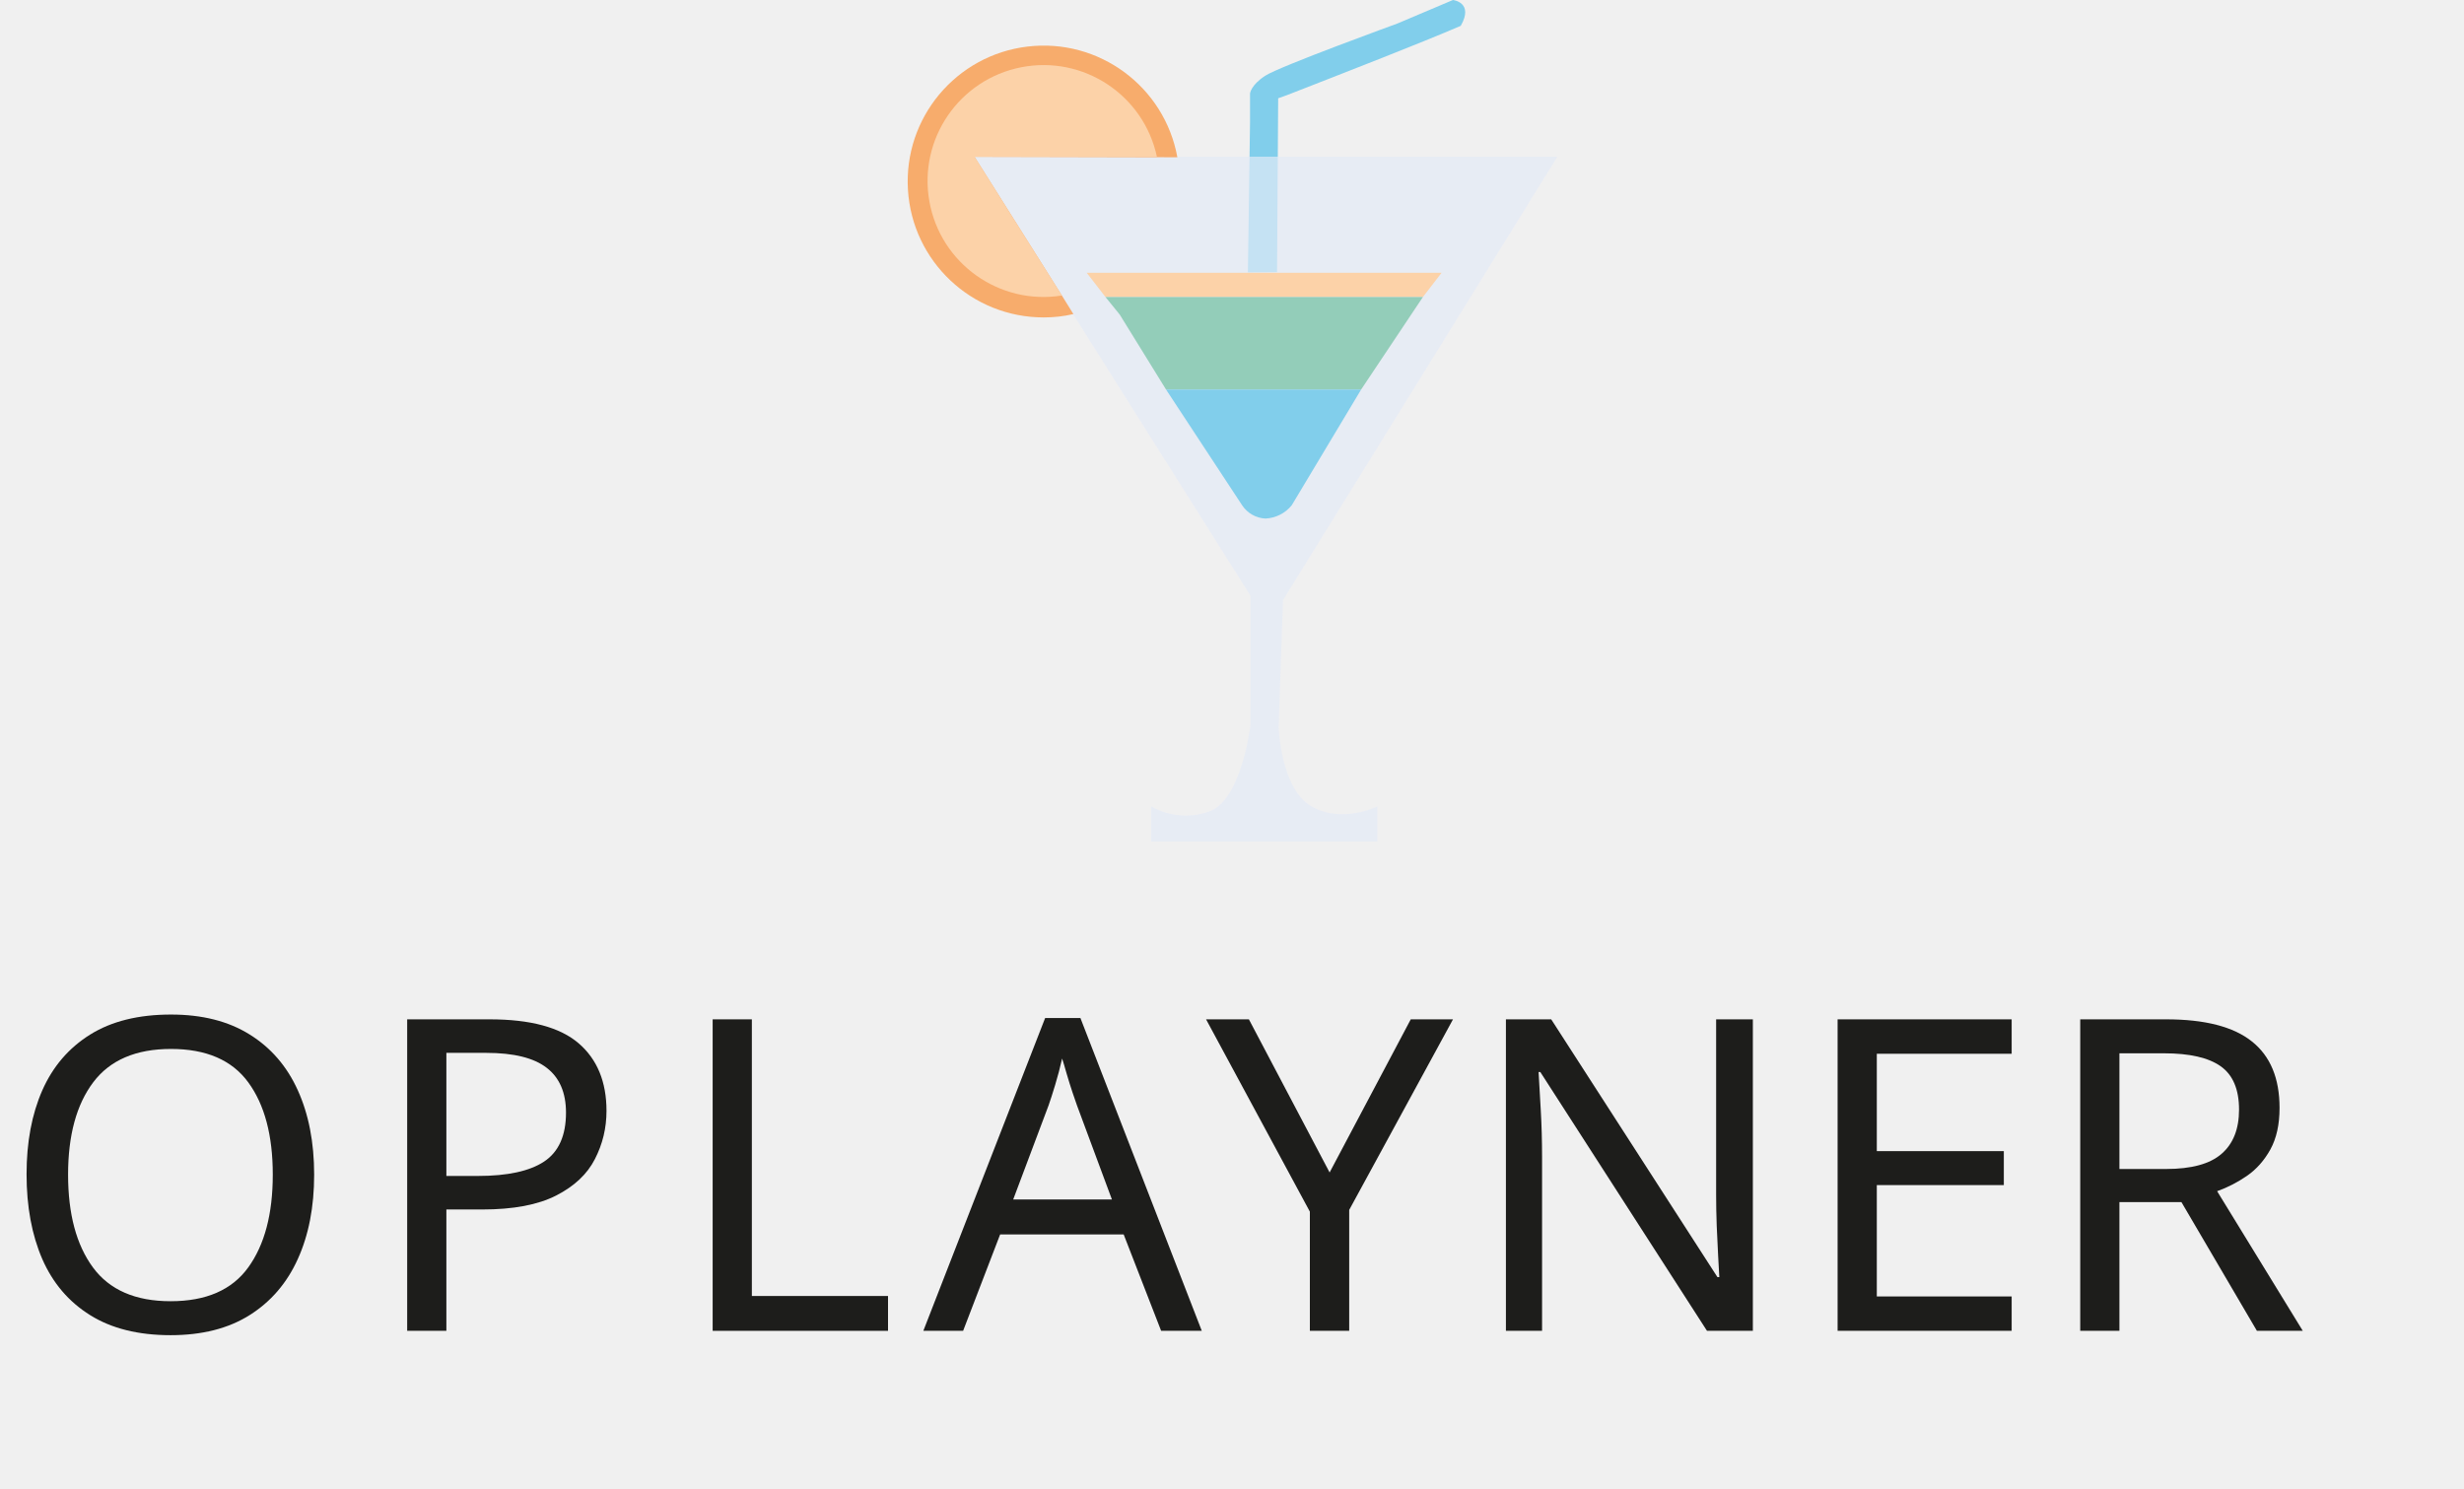
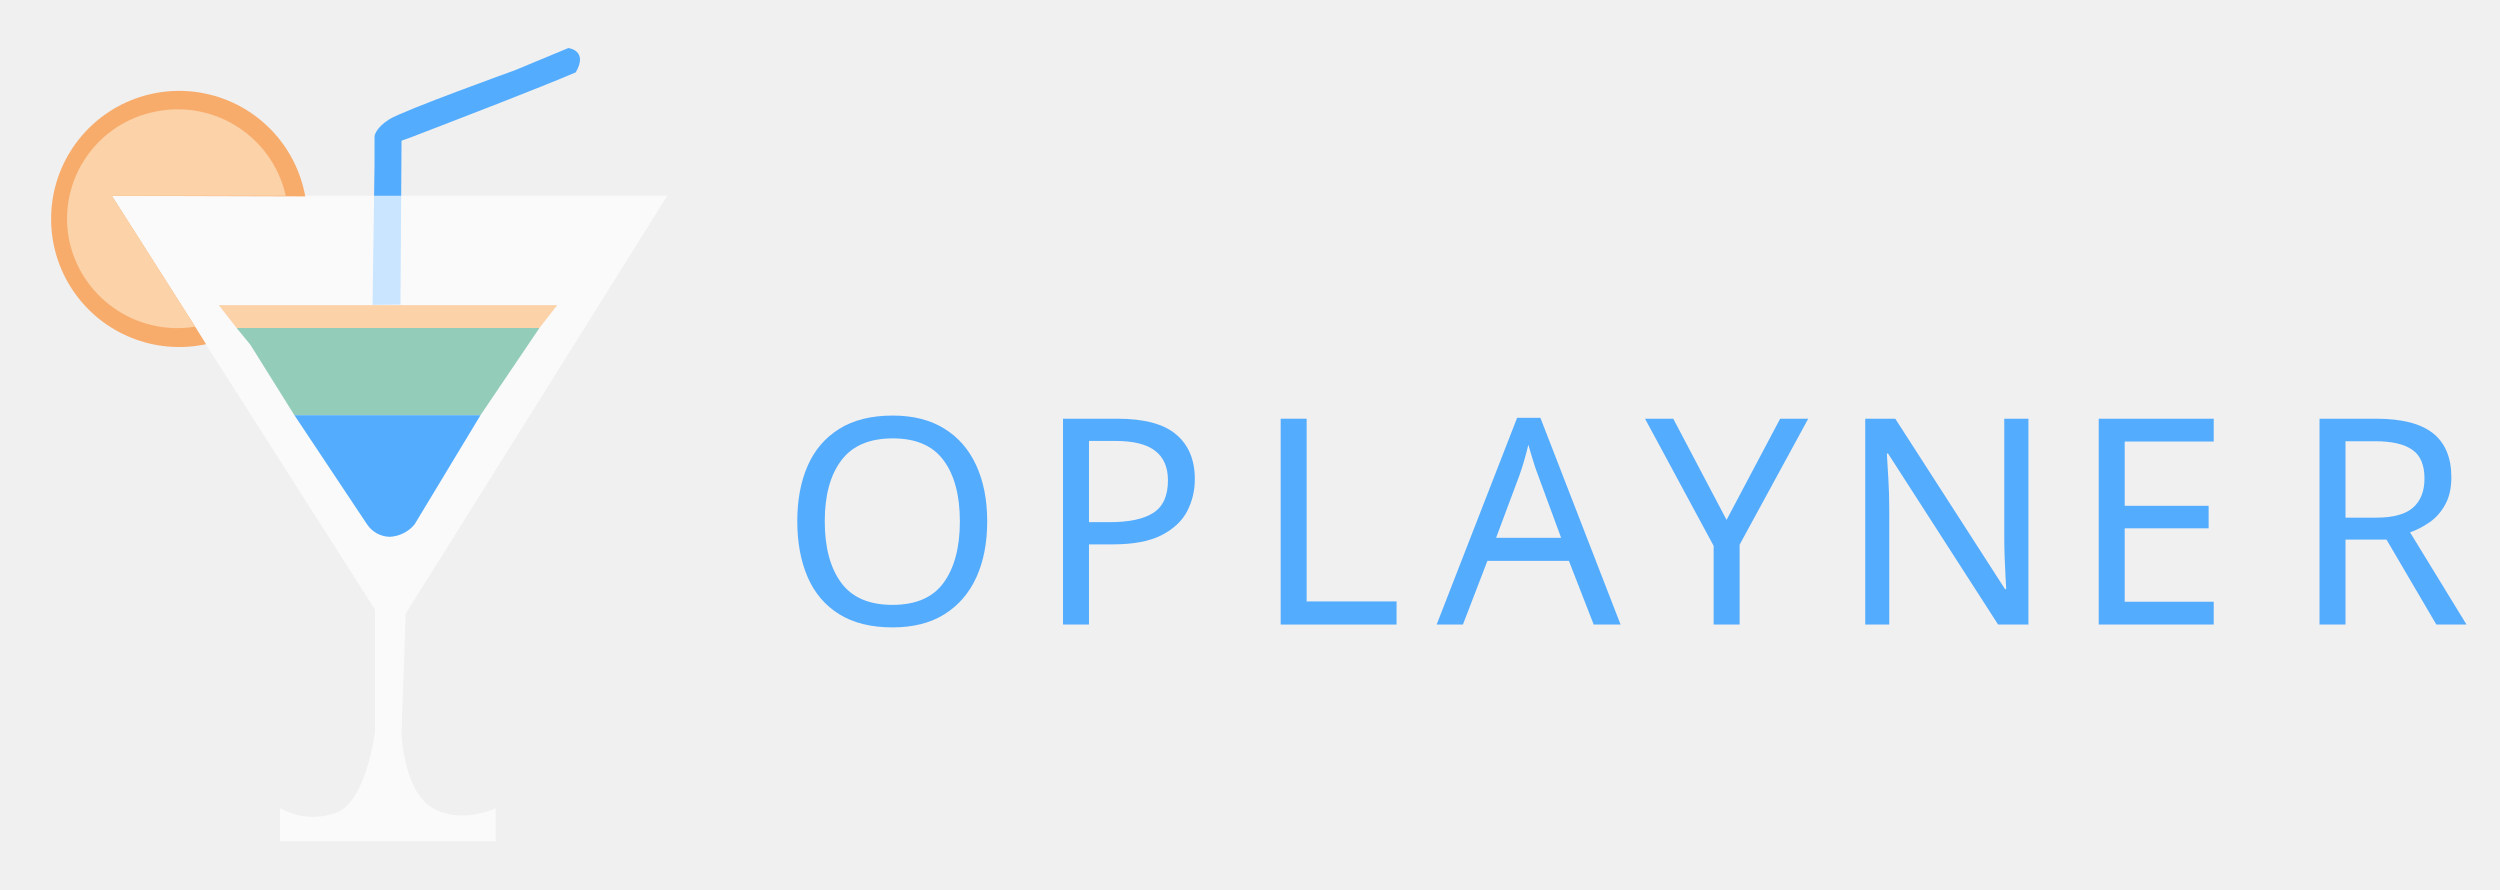
- <svg xmlns="http://www.w3.org/2000/svg" id="Calque_1" data-name="Calque 1" viewBox="0 0 265.2 160.21">
+ <svg xmlns="http://www.w3.org/2000/svg" id="Calque_1" data-name="Calque 1" viewBox="0 0 260.19 92.56">
  <defs>
-     <style>.cls-1{font-size:46.97px;font-family:Montserrat-Thin, Montserrat Thin;font-weight:200;}.cls-1,.cls-9{fill:#1d1d1b;}.cls-2{letter-spacing:-0.01em;}.cls-3{letter-spacing:-0.04em;}.cls-4{letter-spacing:-0.02em;}.cls-5{fill:#81ceeb;}.cls-6{fill:#e4eaf7;opacity:0.69;}.cls-7{fill:#fcd2a8;}.cls-8{fill:#93cdb9;}.cls-10{fill:#f7ac6c;}</style>
+     <style>.cls-1,.cls-2{fill:none;}.cls-1{clip-rule:evenodd;}.cls-3{clip-path:url(#clip-path);}.cls-4{clip-path:url(#clip-path-2);}.cls-16,.cls-5{fill:#53acfe;}.cls-6{clip-path:url(#clip-path-3);}.cls-7{fill:#fff;opacity:0.69;}.cls-8{clip-path:url(#clip-path-5);}.cls-9{fill:#fcd2a8;}.cls-10{clip-path:url(#clip-path-7);}.cls-11{fill:#93cdb9;}.cls-12{clip-path:url(#clip-path-9);}.cls-13{clip-path:url(#clip-path-11);}.cls-14{fill:#f7ac6c;}.cls-15{clip-path:url(#clip-path-13);}.cls-16{font-size:30px;font-family:Montserrat-Regular, Montserrat;letter-spacing:0.05em;}.cls-17{letter-spacing:0.04em;}.cls-18{letter-spacing:0.05em;}.cls-19{letter-spacing:0.01em;}.cls-20{letter-spacing:0.03em;}.cls-21{letter-spacing:0em;}</style>
+     <clipPath id="clip-path" transform="translate(-125.85 -23)">
+       <path class="cls-1" d="M164.62,54.73l.21-14.68V37.18s.06-.83,1.53-1.76,13.08-5.11,13.08-5.11L185,28s2.11.23.77,2.53c-3.55,1.53-13,5.16-13,5.16l-4.2,1.62-.93.33-.11,17.06Z" />
+     </clipPath>
+     <clipPath id="clip-path-2" transform="translate(-125.85 -23)">
+       <rect class="cls-2" width="1440" height="900" />
+     </clipPath>
+     <clipPath id="clip-path-3" transform="translate(-125.85 -23)">
+       <path class="cls-1" d="M155,107.11v3.45h22.44v-3.45s-3.48,1.73-6.54,0-3.26-7.74-3.26-7.74l.43-12.5,27.23-43.5H137.42l27.46,43.07V99.15s-.87,7.11-3.92,8.39A6.94,6.94,0,0,1,155,107.11Z" />
+     </clipPath>
+     <clipPath id="clip-path-5" transform="translate(-125.85 -23)">
+       <polygon class="cls-1" points="148.62 54.76 150.48 57.14 181.99 57.14 183.84 54.76 148.62 54.76" />
+     </clipPath>
+     <clipPath id="clip-path-7" transform="translate(-125.85 -23)">
+       <polygon class="cls-1" points="151.9 58.87 150.48 57.14 181.99 57.14 175.86 66.21 156.49 66.21 151.9 58.87" />
+     </clipPath>
+     <clipPath id="clip-path-9" transform="translate(-125.85 -23)">
+       <path class="cls-1" d="M164.05,77.57l-7.56-11.36h19.37L169,77.57a3.56,3.56,0,0,1-2.61,1.3A2.92,2.92,0,0,1,164.05,77.57Z" />
+     </clipPath>
+     <clipPath id="clip-path-11" transform="translate(-125.85 -23)">
+       <path class="cls-1" d="M137.49,43.38,146.16,57l1.14,1.82a13.33,13.33,0,1,1,10.32-15.38Z" />
+     </clipPath>
+     <clipPath id="clip-path-13" transform="translate(-125.85 -23)">
+       <path class="cls-1" d="M137.49,43.38,146.16,57A11.51,11.51,0,0,1,133,47.75a11.38,11.38,0,0,1,9.12-13.15,11.51,11.51,0,0,1,13.47,8.78Z" />
+     </clipPath>
  </defs>
-   <text class="cls-1" transform="translate(0 143.26)">O<tspan class="cls-2" x="39.26" y="0">P</tspan>
-     <tspan x="72.14" y="0">L</tspan>
-     <tspan class="cls-3" x="99.38" y="0">A</tspan>
-     <tspan class="cls-4" x="129.81" y="0">Y</tspan>
-     <tspan x="157.52" y="0">NER</tspan>
-   </text>
-   <path class="cls-5" d="M179.49,73.11,179.72,57V53.85s.07-.91,1.66-1.93,14.18-5.6,14.18-5.6l6-2.54s2.29.25.84,2.78c-3.85,1.68-14.09,5.66-14.09,5.66L183.75,54l-1,.36-.12,18.72Z" transform="translate(-45.18 -43.78)" />
-   <path class="cls-6" d="M169.09,130.59v3.78h24.34v-3.78s-3.78,1.89-7.09,0-3.54-8.5-3.54-8.5l.47-13.71L212.8,60.65H150l29.77,47.26v13.94s-.94,7.8-4.25,9.21A7.47,7.47,0,0,1,169.09,130.59Z" transform="translate(-45.18 -43.78)" />
-   <polygon class="cls-7" points="116.96 29.36 118.98 31.97 153.15 31.97 155.16 29.36 116.96 29.36" />
-   <polygon class="cls-8" points="120.52 33.87 118.98 31.97 153.15 31.97 146.5 41.93 125.5 41.93 120.52 33.87" />
-   <path class="cls-5" d="M178.87,98.17l-8.19-12.46h21l-7.47,12.46a3.86,3.86,0,0,1-2.83,1.43A3.18,3.18,0,0,1,178.87,98.17Z" transform="translate(-45.18 -43.78)" />
-   <path class="cls-9" d="M194.54,97.51Z" transform="translate(-45.18 -43.78)" />
-   <path class="cls-10" d="M150.07,60.66l9.4,14.93,1.24,2a14,14,0,0,1-3.21.36,14.63,14.63,0,1,1,14.4-17.24Z" transform="translate(-45.18 -43.78)" />
-   <path class="cls-7" d="M150.07,60.66l9.4,14.93A12.48,12.48,0,1,1,169.7,60.66Z" transform="translate(-45.18 -43.78)" />
+   <g class="cls-3">
+     <g class="cls-4">
+       <rect class="cls-5" x="33.77" width="31.57" height="36.73" />
+     </g>
+   </g>
+   <g class="cls-6">
+     <g class="cls-4">
+       <rect class="cls-7" x="6.57" y="15.37" width="67.91" height="77.18" />
+     </g>
+   </g>
+   <g class="cls-8">
+     <g class="cls-4">
+       <rect class="cls-9" x="17.77" y="26.76" width="45.23" height="12.38" />
+     </g>
+   </g>
+   <g class="cls-10">
+     <g class="cls-4">
+       <rect class="cls-11" x="19.63" y="29.14" width="41.51" height="19.08" />
+     </g>
+   </g>
+   <g class="cls-12">
+     <g class="cls-4">
+       <rect class="cls-5" x="25.64" y="38.21" width="29.37" height="22.66" />
+     </g>
+   </g>
+   <g class="cls-13">
+     <g class="cls-4">
+       <rect class="cls-14" y="4.47" width="36.77" height="36.67" />
+     </g>
+   </g>
+   <g class="cls-15">
+     <g class="cls-4">
+       <rect class="cls-9" x="1.97" y="6.38" width="32.76" height="32.75" />
+     </g>
+   </g>
+   <g class="cls-4">
+     <text class="cls-16" transform="translate(81.15 65)">O<tspan class="cls-17" x="26.58" y="0">P</tspan>
+       <tspan class="cls-18" x="49.23" y="0">L</tspan>
+       <tspan class="cls-19" x="68.37" y="0">A</tspan>
+       <tspan class="cls-20" x="90.06" y="0">Y</tspan>
+       <tspan x="110.07" y="0">NE</tspan>
+       <tspan class="cls-21" x="157.35" y="0">R</tspan>
+     </text>
+   </g>
</svg>
